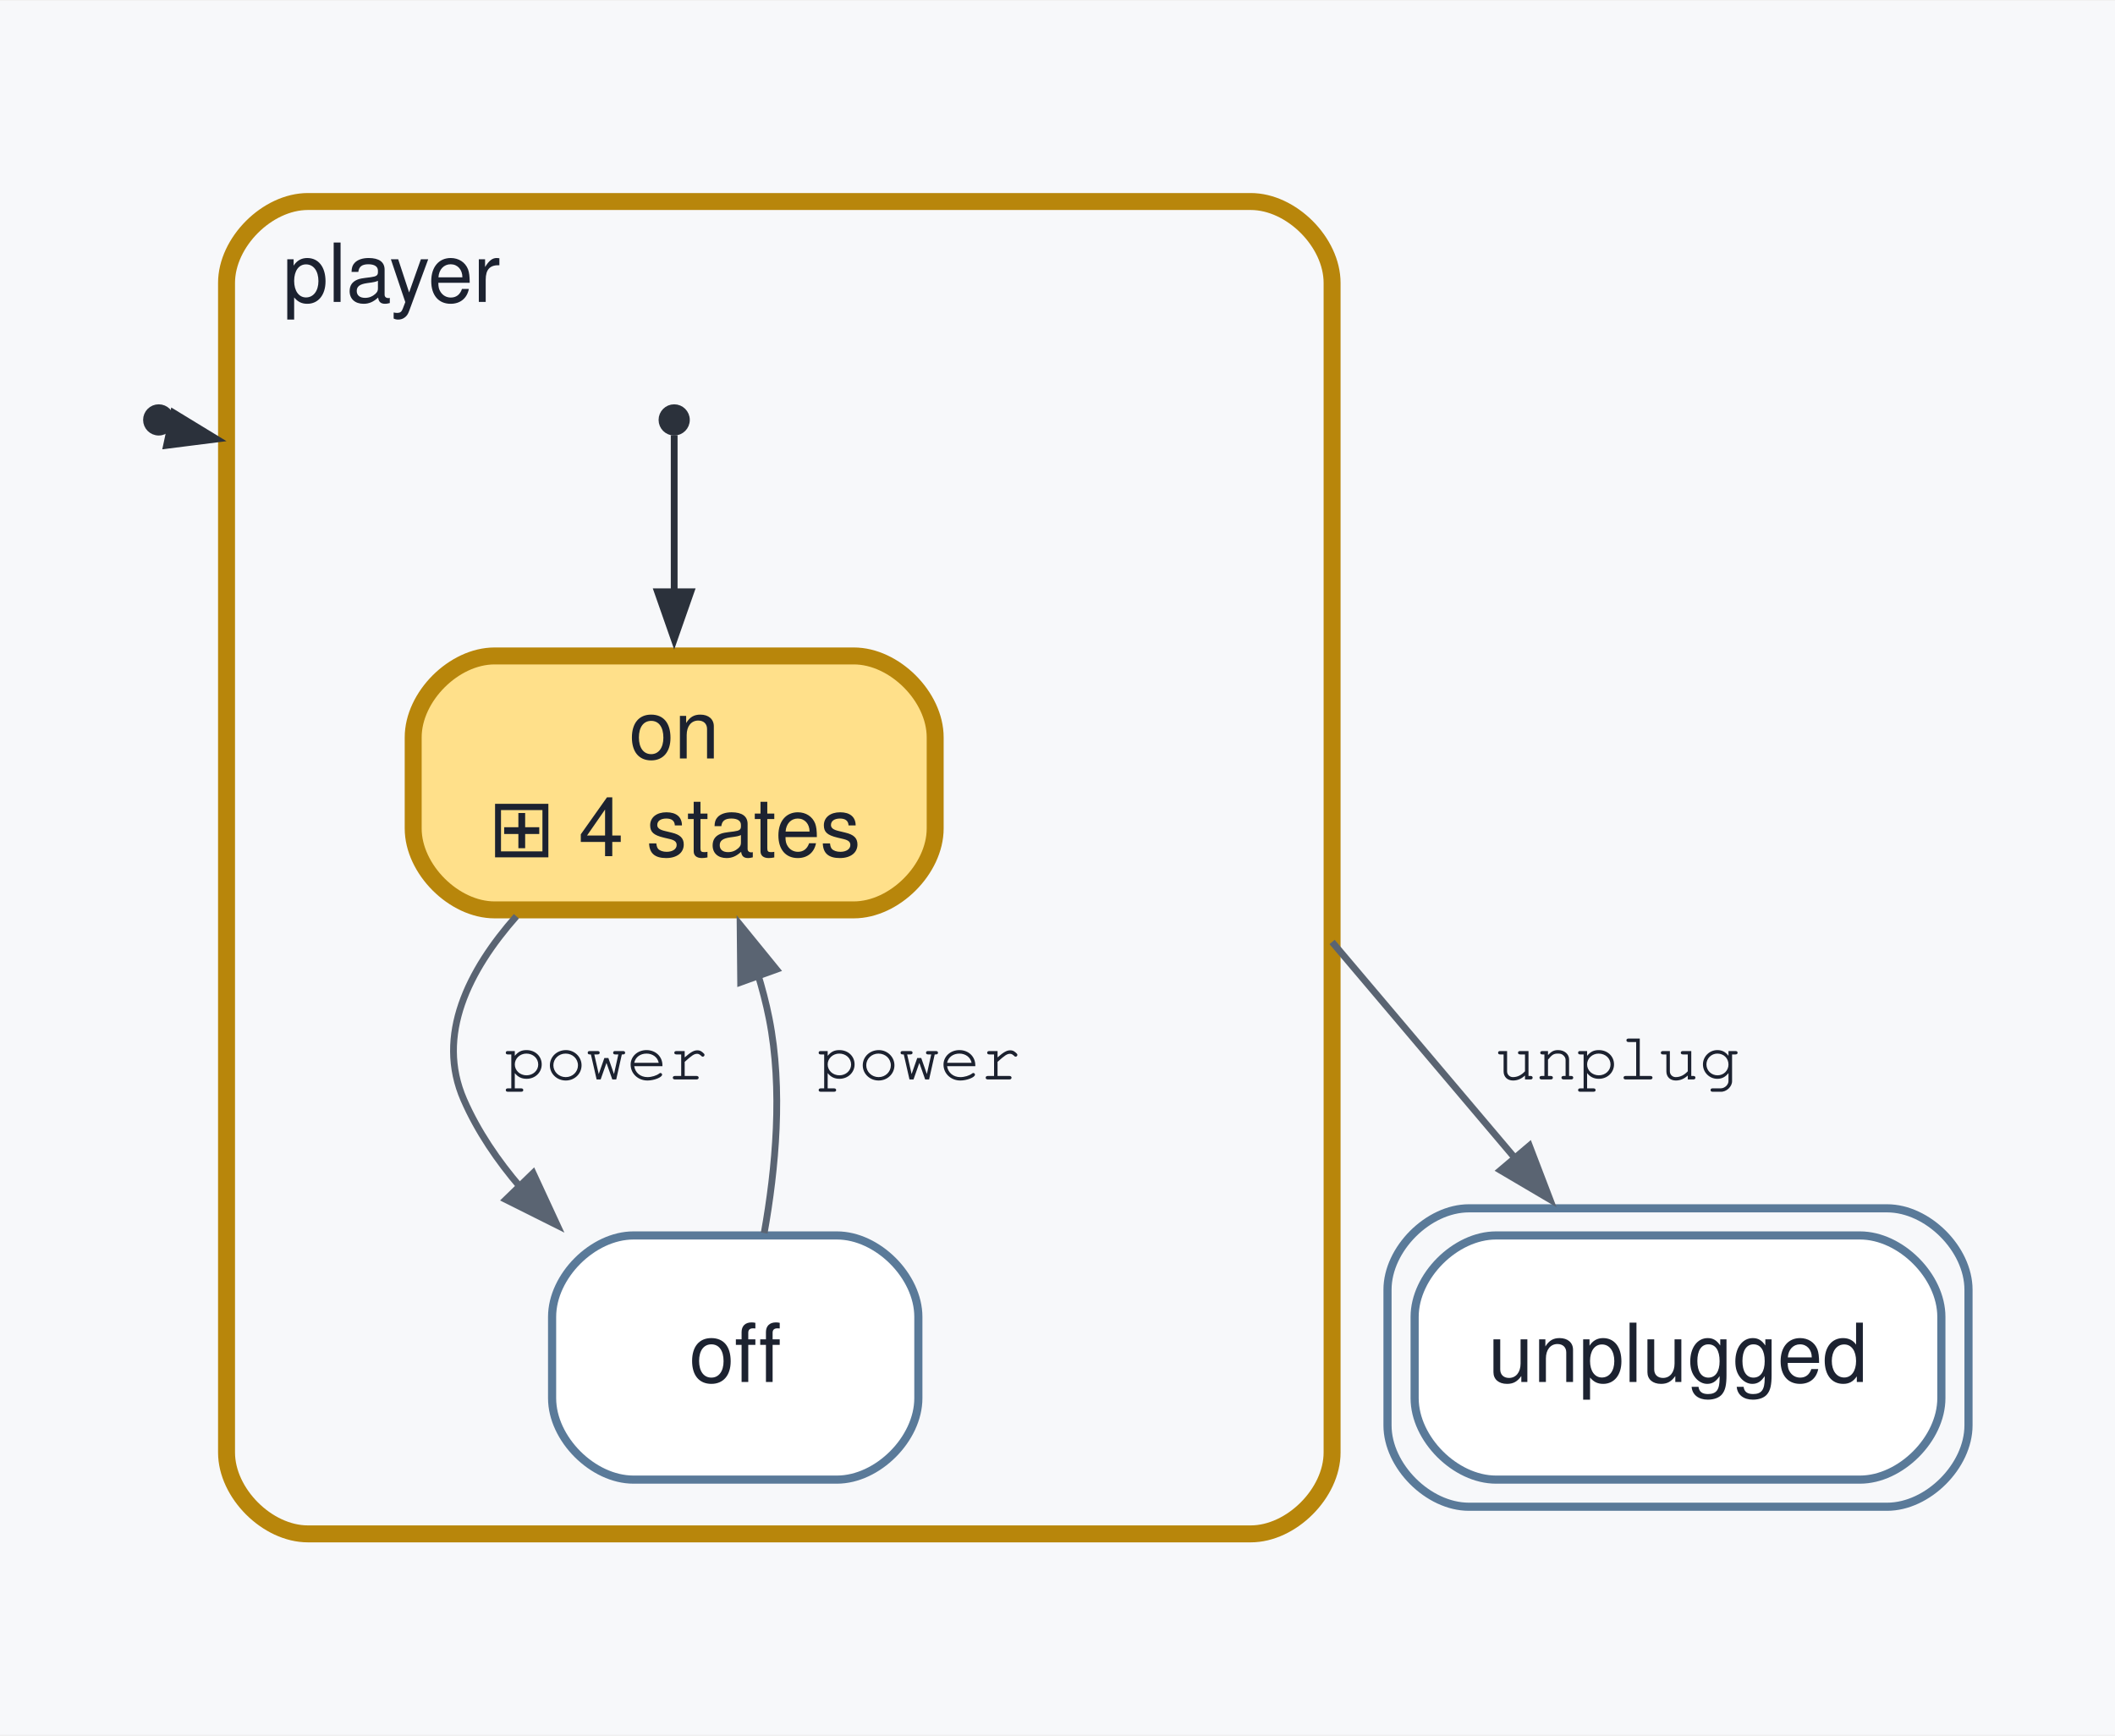
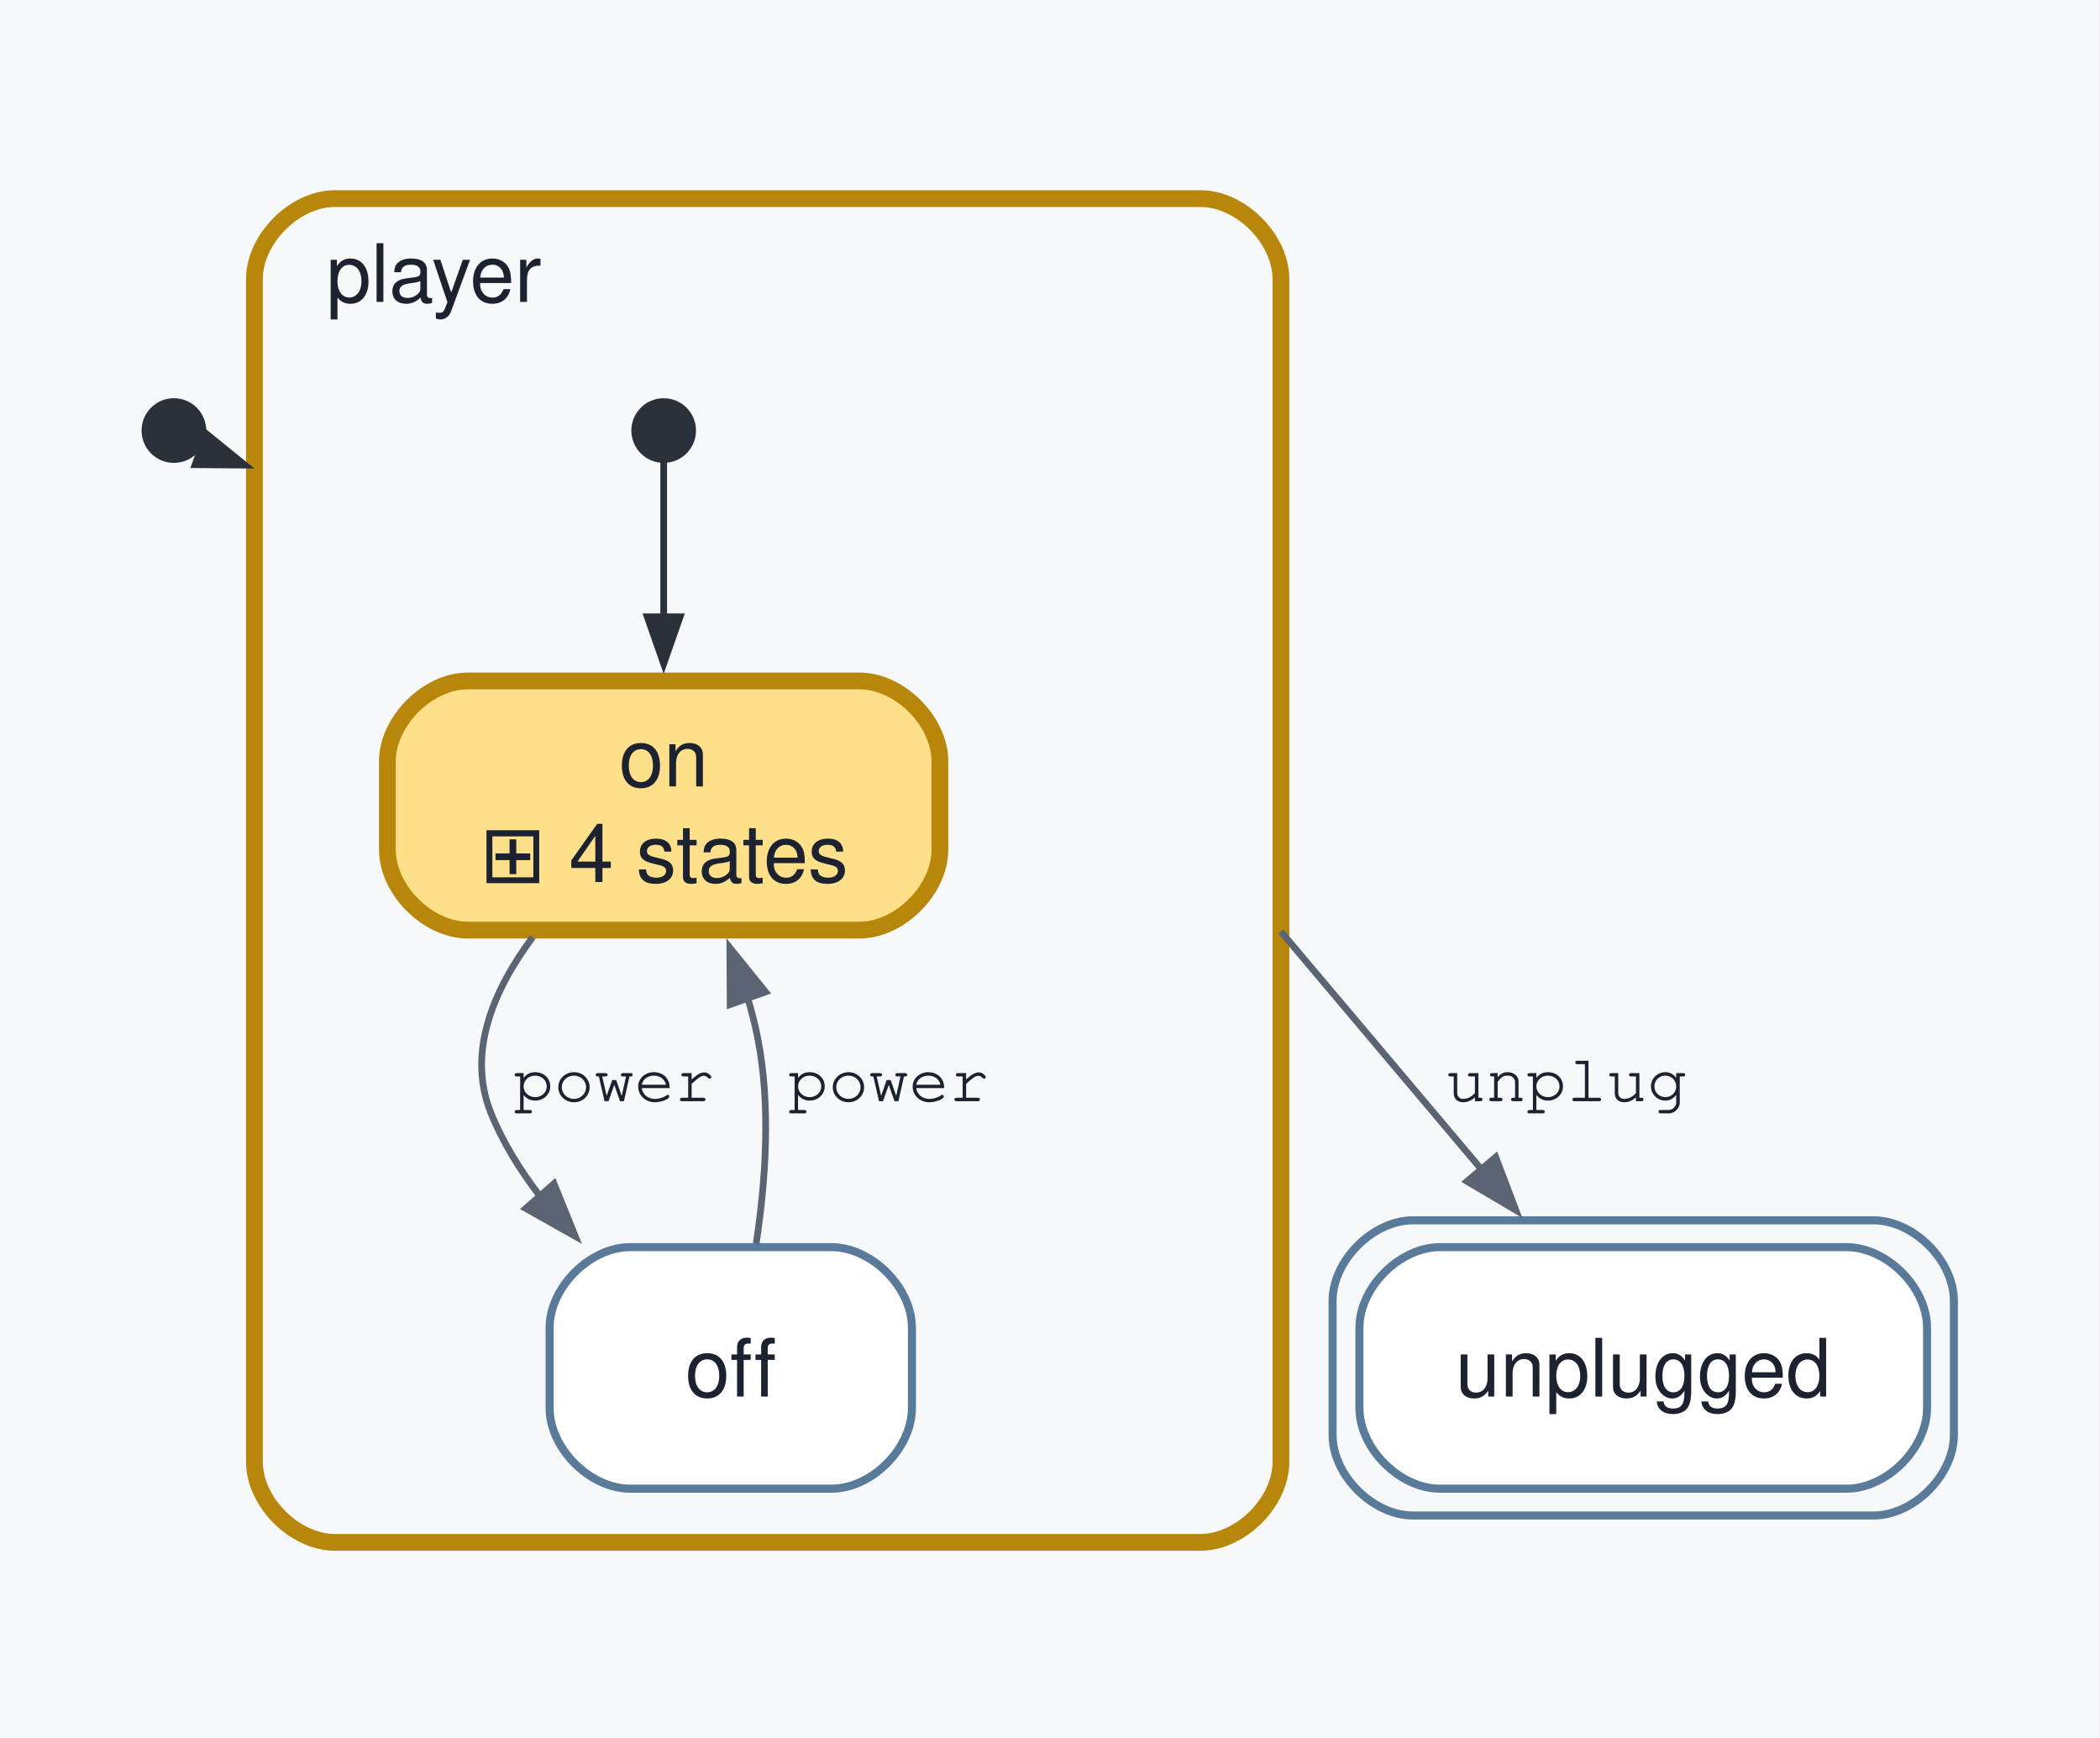
- <svg xmlns="http://www.w3.org/2000/svg" width="312pt" height="256pt" viewBox="0.00 0.00 311.83 255.64">
-   <g id="graph0" class="graph" transform="scale(1 1) rotate(0) translate(21.6 234.04)">
-     <polygon fill="#f7f8fa" stroke="none" points="-21.6,21.6 -21.6,-234.04 290.23,-234.04 290.23,21.6 -21.6,21.6" />
+ <svg xmlns="http://www.w3.org/2000/svg" width="313pt" height="259pt" viewBox="0.00 0.00 313.00 259.00">
+   <g id="graph0" class="graph" transform="scale(1 1) rotate(0) translate(21.6 237.88)">
+     <polygon fill="#f7f8fa" stroke="none" points="-21.6,21.6 -21.6,-237.88 291.22,-237.88 291.22,21.6 -21.6,21.6" />
    <g id="state:player" class="cluster sv-container">
-       <path fill="#f7f8fa" stroke="#b8860b" stroke-width="2.5" d="M23.8,-8C23.8,-8 162.8,-8 162.8,-8 168.8,-8 174.8,-14 174.8,-20 174.8,-20 174.8,-192.44 174.8,-192.44 174.8,-198.44 168.8,-204.44 162.8,-204.44 162.8,-204.44 23.8,-204.44 23.8,-204.44 17.8,-204.44 11.8,-198.44 11.8,-192.44 11.8,-192.44 11.8,-20 11.8,-20 11.8,-14 17.8,-8 23.8,-8" />
-       <text text-anchor="middle" x="36.14" y="-189.64" font-family="Helvetica,sans-Serif" font-size="12.00" fill="#1c2230">player</text>
+       <path fill="#f7f8fa" stroke="#b8860b" stroke-width="2.5" d="M28.32,-8C28.32,-8 157.32,-8 157.32,-8 163.32,-8 169.32,-14 169.32,-20 169.32,-20 169.32,-196.28 169.32,-196.28 169.32,-202.28 163.32,-208.28 157.32,-208.28 157.32,-208.28 28.32,-208.28 28.32,-208.28 22.32,-208.28 16.32,-202.28 16.32,-196.28 16.32,-196.28 16.32,-20 16.32,-20 16.32,-14 22.32,-8 28.32,-8" />
+       <text xml:space="preserve" text-anchor="middle" x="43.07" y="-192.88" font-family="Helvetica,sans-Serif" font-size="12.00" fill="#1c2230">player</text>
    </g>
    <g id="node1" class="node">
-       <ellipse fill="#2b313b" stroke="#2b313b" cx="1.8" cy="-172.24" rx="1.8" ry="1.8" />
+       <ellipse fill="#2b313b" stroke="#2b313b" cx="4.32" cy="-173.71" rx="4.32" ry="4.32" />
+     </g>
+     <g id="edge1" class="edge">
+       <path fill="none" stroke="#2b313b" d="M8.19,-170.99C8.27,-170.95 8.35,-170.92 8.43,-170.89" />
+       <polygon fill="#2b313b" stroke="#2b313b" points="9.14,-173.24 14.9,-168.56 7.48,-168.62 9.14,-173.24" />
+     </g>
+     <g id="state:player/unplugged" class="node sv-state">
+       <path fill="#ffffff" stroke="#5a7a99" stroke-width="1.2" d="M253.62,-52C253.62,-52 193.02,-52 193.02,-52 187.02,-52 181.02,-46 181.02,-40 181.02,-40 181.02,-28 181.02,-28 181.02,-22 187.02,-16 193.02,-16 193.02,-16 253.62,-16 253.62,-16 259.62,-16 265.62,-22 265.62,-28 265.62,-28 265.62,-40 265.62,-40 265.62,-46 259.62,-52 253.62,-52" />
+       <path fill="none" stroke="#5a7a99" stroke-width="1.2" d="M257.62,-56C257.62,-56 189.02,-56 189.02,-56 183.02,-56 177.02,-50 177.02,-44 177.02,-44 177.02,-24 177.02,-24 177.02,-18 183.02,-12 189.02,-12 189.02,-12 257.62,-12 257.62,-12 263.62,-12 269.62,-18 269.62,-24 269.62,-24 269.62,-44 269.62,-44 269.62,-50 263.62,-56 257.62,-56" />
+       <text xml:space="preserve" text-anchor="middle" x="223.32" y="-29.73" font-family="Helvetica,sans-Serif" font-size="12.00" fill="#1c2230">unplugged</text>
+     </g>
+     <g id="edge3" class="edge">
+       <path fill="none" stroke="#5a6472" d="M169.32,-99.03C178.06,-88.67 189.28,-75.36 199.23,-63.56" />
+       <polygon fill="#5a6472" stroke="#5a6472" points="201.33,-65.42 204.34,-57.5 197.05,-61.81 201.33,-65.42" />
+       <text xml:space="preserve" text-anchor="middle" x="211.89" y="-73.75" font-family="Courier,monospace" font-size="10.00" fill="#1c2230"> unplug </text>
+     </g>
+     <g id="node3" class="node">
+       <ellipse fill="#2b313b" stroke="#2b313b" cx="77.32" cy="-173.71" rx="4.32" ry="4.32" />
+     </g>
+     <g id="state:player/on" class="node sv-collapsed">
+       <path fill="#ffe08a" stroke="#b8860b" stroke-width="2.5" d="M106.49,-136.39C106.49,-136.39 48.14,-136.39 48.14,-136.39 42.14,-136.39 36.14,-130.39 36.14,-124.39 36.14,-124.39 36.14,-111.25 36.14,-111.25 36.14,-105.25 42.14,-99.25 48.14,-99.25 48.14,-99.25 106.49,-99.25 106.49,-99.25 112.49,-99.25 118.49,-105.25 118.49,-111.25 118.49,-111.25 118.49,-124.39 118.49,-124.39 118.49,-130.39 112.49,-136.39 106.49,-136.39" />
+       <text xml:space="preserve" text-anchor="middle" x="77.32" y="-120.67" font-family="Helvetica,sans-Serif" font-size="12.00" fill="#1c2230">on</text>
+       <text xml:space="preserve" text-anchor="middle" x="77.32" y="-106.42" font-family="Helvetica,sans-Serif" font-size="12.00" fill="#1c2230">⊞ 4 states</text>
    </g>
    <g id="edge2" class="edge">
-       <path fill="none" stroke="#2b313b" d="M3.59,-170.86C3.69,-170.84 3.8,-170.82 3.92,-170.8" />
-       <polygon fill="#2b313b" stroke="#2b313b" points="3.99,-173.28 10.32,-169.42 2.96,-168.49 3.99,-173.28" />
-     </g>
-     <g id="state:player/unplugged" class="node sv-state">
-       <path fill="#ffffff" stroke="#5a7a99" stroke-width="1.2" d="M252.63,-52C252.63,-52 198.97,-52 198.97,-52 192.97,-52 186.97,-46 186.97,-40 186.97,-40 186.97,-28 186.97,-28 186.97,-22 192.97,-16 198.97,-16 198.97,-16 252.63,-16 252.63,-16 258.63,-16 264.63,-22 264.63,-28 264.63,-28 264.63,-40 264.63,-40 264.63,-46 258.63,-52 252.63,-52" />
-       <path fill="none" stroke="#5a7a99" stroke-width="1.2" d="M256.63,-56C256.63,-56 194.97,-56 194.97,-56 188.97,-56 182.97,-50 182.97,-44 182.97,-44 182.97,-24 182.97,-24 182.97,-18 188.97,-12 194.97,-12 194.97,-12 256.63,-12 256.63,-12 262.63,-12 268.63,-18 268.63,-24 268.63,-24 268.63,-44 268.63,-44 268.63,-50 262.63,-56 256.63,-56" />
-       <text text-anchor="middle" x="225.8" y="-30.4" font-family="Helvetica,sans-Serif" font-size="12.00" fill="#1c2230">unplugged</text>
-     </g>
-     <g id="edge3" class="edge">
-       <path fill="none" stroke="#5a6472" d="M174.8,-95.27C183.17,-85.37 193.1,-73.64 201.97,-63.16" />
-       <polygon fill="#5a6472" stroke="#5a6472" points="203.89,-65.23 206.92,-57.31 199.62,-61.61 203.89,-65.23" />
-       <text text-anchor="middle" x="216.9" y="-75" font-family="Courier,monospace" font-size="10.00" fill="#1c2230"> unplug </text>
-     </g>
-     <g id="node3" class="node">
-       <ellipse fill="#2b313b" stroke="#2b313b" cx="77.8" cy="-172.24" rx="1.8" ry="1.8" />
-     </g>
-     <g id="state:player/on" class="node sv-collapsed">
-       <path fill="#ffe08a" stroke="#b8860b" stroke-width="2.5" d="M104.28,-137.44C104.28,-137.44 51.32,-137.44 51.32,-137.44 45.32,-137.44 39.32,-131.44 39.32,-125.44 39.32,-125.44 39.32,-112 39.32,-112 39.32,-106 45.32,-100 51.32,-100 51.32,-100 104.28,-100 104.28,-100 110.28,-100 116.28,-106 116.28,-112 116.28,-112 116.28,-125.44 116.28,-125.44 116.28,-131.44 110.28,-137.44 104.28,-137.44" />
-       <text text-anchor="middle" x="77.8" y="-122.32" font-family="Helvetica,sans-Serif" font-size="12.00" fill="#1c2230">on</text>
-       <text text-anchor="middle" x="77.8" y="-107.92" font-family="Helvetica,sans-Serif" font-size="12.00" fill="#1c2230">⊞ 4 states</text>
-     </g>
-     <g id="edge1" class="edge">
-       <path fill="none" stroke="#2b313b" d="M77.8,-169.97C77.8,-166.55 77.8,-156.77 77.8,-146.74" />
-       <polygon fill="#2b313b" stroke="#2b313b" points="80.25,-146.9 77.8,-139.9 75.35,-146.9 80.25,-146.9" />
+       <path fill="none" stroke="#2b313b" d="M77.32,-169.17C77.32,-164.3 77.32,-155.06 77.32,-145.81" />
+       <polygon fill="#2b313b" stroke="#2b313b" points="79.77,-145.95 77.32,-138.95 74.87,-145.95 79.77,-145.95" />
    </g>
    <g id="state:player/off" class="node sv-state">
-       <path fill="#ffffff" stroke="#5a7a99" stroke-width="1.2" d="M101.8,-52C101.8,-52 71.8,-52 71.8,-52 65.8,-52 59.8,-46 59.8,-40 59.8,-40 59.8,-28 59.8,-28 59.8,-22 65.8,-16 71.8,-16 71.8,-16 101.8,-16 101.8,-16 107.8,-16 113.8,-22 113.8,-28 113.8,-28 113.8,-40 113.8,-40 113.8,-46 107.8,-52 101.8,-52" />
-       <text text-anchor="middle" x="86.8" y="-30.4" font-family="Helvetica,sans-Serif" font-size="12.00" fill="#1c2230">off</text>
+       <path fill="#ffffff" stroke="#5a7a99" stroke-width="1.2" d="M102.32,-52C102.32,-52 72.32,-52 72.32,-52 66.32,-52 60.32,-46 60.32,-40 60.32,-40 60.32,-28 60.32,-28 60.32,-22 66.32,-16 72.32,-16 72.32,-16 102.32,-16 102.32,-16 108.32,-16 114.32,-22 114.32,-28 114.32,-28 114.32,-40 114.32,-40 114.32,-46 108.32,-52 102.32,-52" />
+       <text xml:space="preserve" text-anchor="middle" x="87.32" y="-29.73" font-family="Helvetica,sans-Serif" font-size="12.00" fill="#1c2230">off</text>
    </g>
    <g id="edge4" class="edge">
-       <path fill="none" stroke="#5a6472" d="M54.53,-99.06C47.51,-91.11 42.64,-81.49 46.79,-72 48.83,-67.34 51.78,-63.01 55.16,-59.07" />
-       <polygon fill="#5a6472" stroke="#5a6472" points="57,-61.19 60.56,-53.5 52.98,-57.29 57,-61.19" />
-       <text text-anchor="middle" x="67.8" y="-75" font-family="Courier,monospace" font-size="10.00" fill="#1c2230"> power </text>
+       <path fill="none" stroke="#5a6472" d="M57.81,-98.21C51.95,-90.37 47.94,-80.99 51.57,-72 53.36,-67.56 55.98,-63.36 58.98,-59.48" />
+       <polygon fill="#5a6472" stroke="#5a6472" points="60.97,-61.47 64.15,-53.61 56.76,-57.77 60.97,-61.47" />
+       <text xml:space="preserve" text-anchor="middle" x="69.94" y="-73.75" font-family="Courier,monospace" font-size="10.00" fill="#1c2230"> power </text>
    </g>
    <g id="edge5" class="edge">
-       <path fill="none" stroke="#5a6472" d="M91.07,-52.35C92.76,-61.78 93.87,-73.6 91.8,-84 91.36,-86.23 90.76,-88.5 90.07,-90.75" />
-       <polygon fill="#5a6472" stroke="#5a6472" points="87.6,-89.33 87.52,-97.8 92.87,-91.23 87.6,-89.33" />
-       <text text-anchor="middle" x="113.93" y="-75" font-family="Courier,monospace" font-size="10.00" fill="#1c2230"> power </text>
+       <path fill="none" stroke="#5a6472" d="M91.11,-52.56C92.52,-61.77 93.33,-73.19 91.32,-83.25 90.92,-85.26 90.39,-87.3 89.78,-89.34" />
+       <polygon fill="#5a6472" stroke="#5a6472" points="87.23,-88.16 87.18,-96.63 92.5,-90.04 87.23,-88.16" />
+       <text xml:space="preserve" text-anchor="middle" x="110.85" y="-73.75" font-family="Courier,monospace" font-size="10.00" fill="#1c2230"> power </text>
    </g>
  </g>
</svg>
